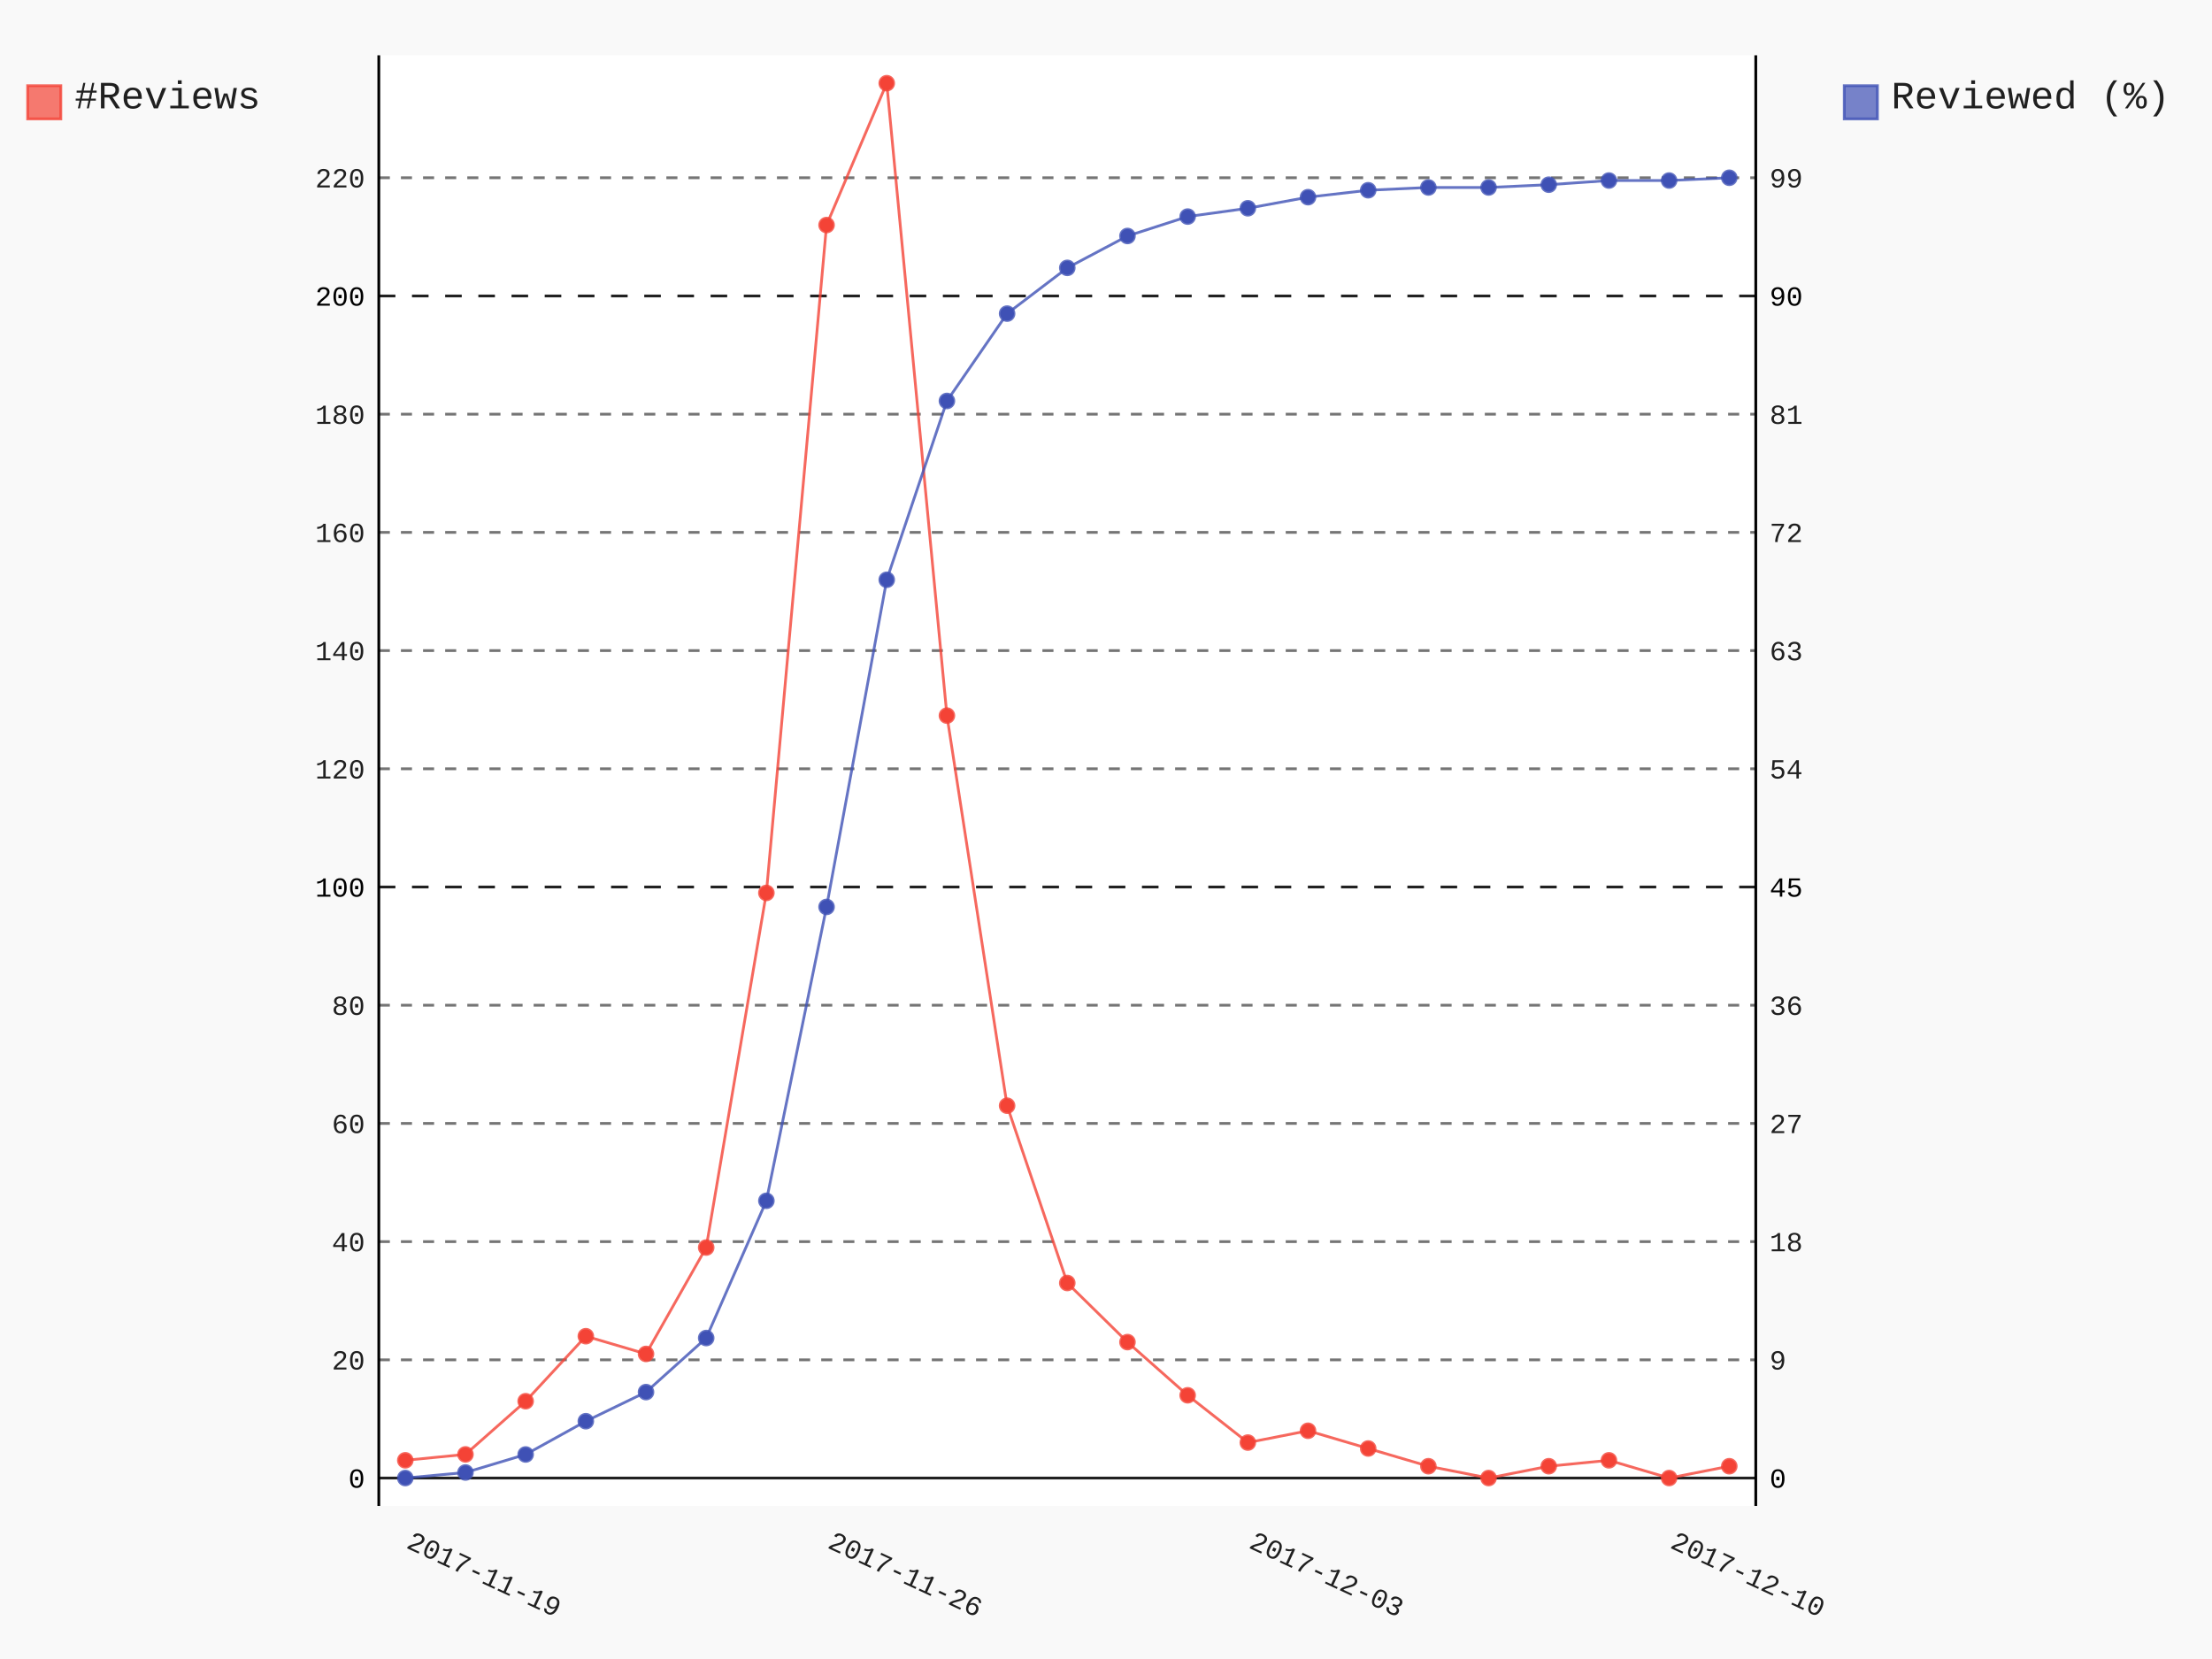
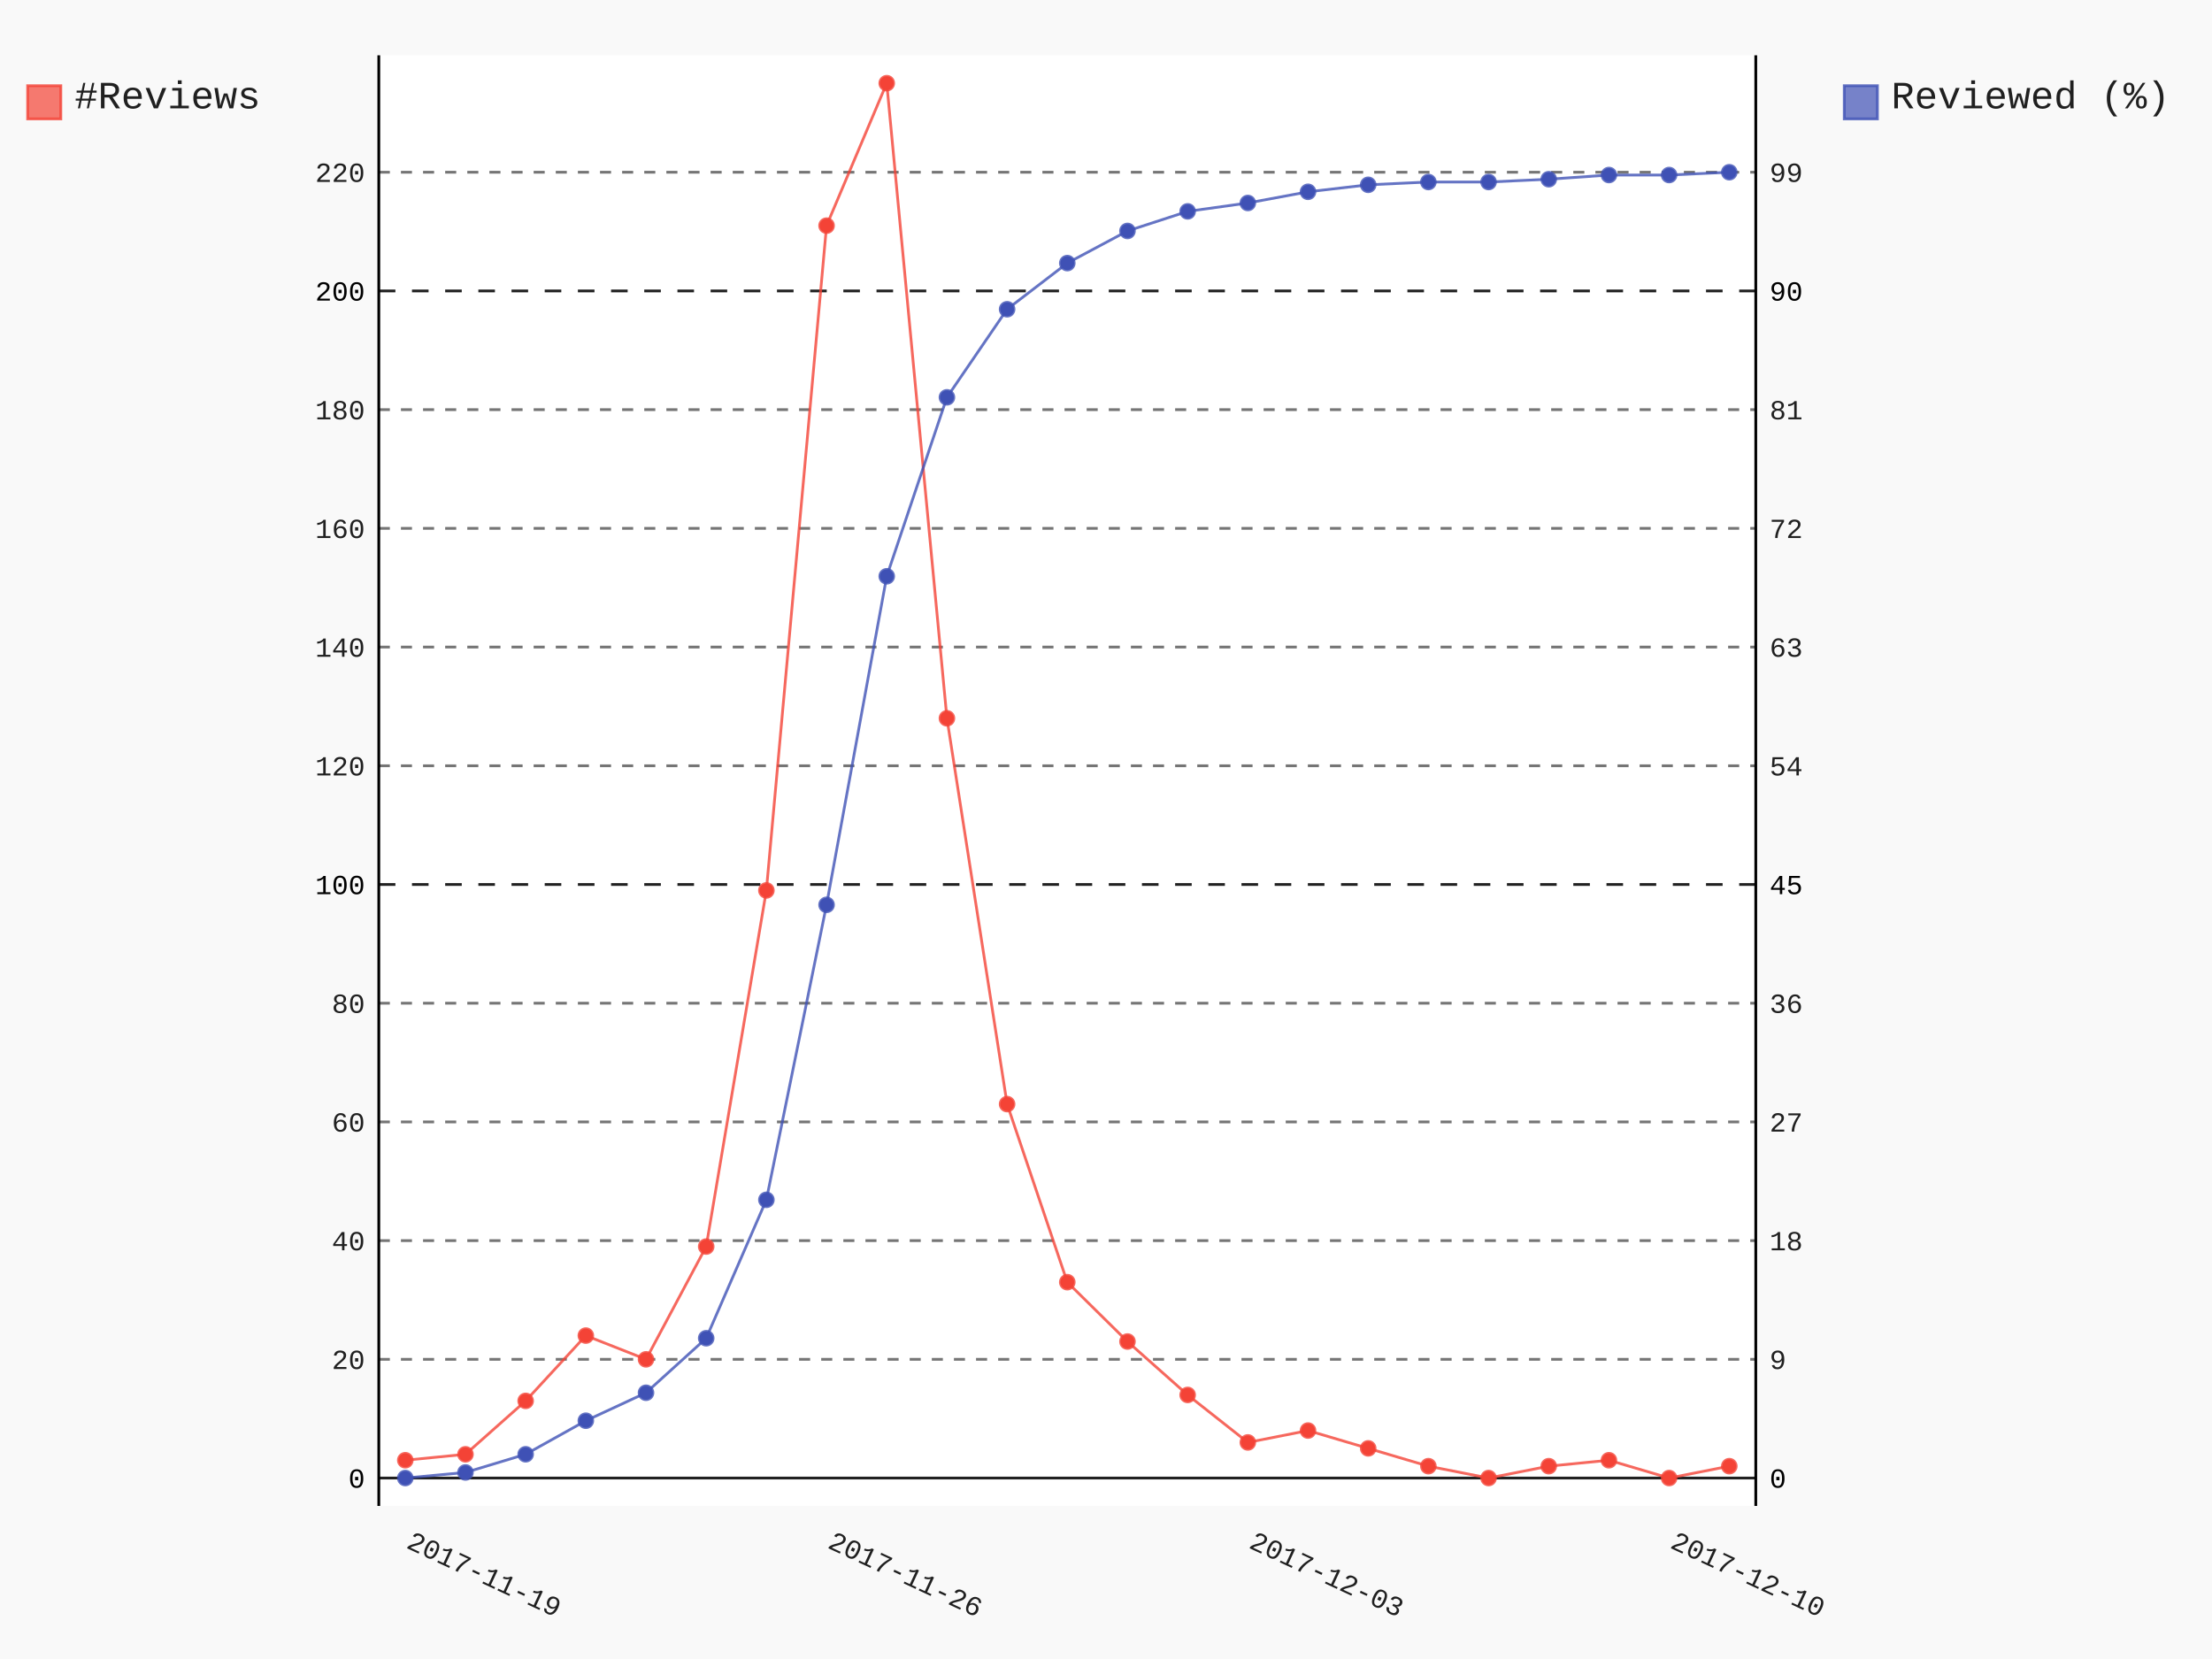
- <svg xmlns="http://www.w3.org/2000/svg" id="chart-f25bbb9a-86ba-4335-851e-9cafe14e88f5" class="pygal-chart" viewBox="0 0 800 600">
+ <svg xmlns="http://www.w3.org/2000/svg" id="chart-f5e2b807-43eb-4299-b26f-16a50b2652d1" class="pygal-chart" viewBox="0 0 800 600">
  <defs>
-     <style type="text/css">#chart-f25bbb9a-86ba-4335-851e-9cafe14e88f5{-webkit-user-select:none;-webkit-font-smoothing:antialiased;font-family:Consolas,"Liberation Mono",Menlo,Courier,monospace}#chart-f25bbb9a-86ba-4335-851e-9cafe14e88f5 .title{font-family:Consolas,"Liberation Mono",Menlo,Courier,monospace;font-size:16px}#chart-f25bbb9a-86ba-4335-851e-9cafe14e88f5 .legends .legend text{font-family:Consolas,"Liberation Mono",Menlo,Courier,monospace;font-size:14px}#chart-f25bbb9a-86ba-4335-851e-9cafe14e88f5 .axis text{font-family:Consolas,"Liberation Mono",Menlo,Courier,monospace;font-size:10px}#chart-f25bbb9a-86ba-4335-851e-9cafe14e88f5 .axis text.major{font-family:Consolas,"Liberation Mono",Menlo,Courier,monospace;font-size:10px}#chart-f25bbb9a-86ba-4335-851e-9cafe14e88f5 .text-overlay text.value{font-family:Consolas,"Liberation Mono",Menlo,Courier,monospace;font-size:16px}#chart-f25bbb9a-86ba-4335-851e-9cafe14e88f5 .text-overlay text.label{font-family:Consolas,"Liberation Mono",Menlo,Courier,monospace;font-size:10px}#chart-f25bbb9a-86ba-4335-851e-9cafe14e88f5 .tooltip{font-family:Consolas,"Liberation Mono",Menlo,Courier,monospace;font-size:14px}#chart-f25bbb9a-86ba-4335-851e-9cafe14e88f5 text.no_data{font-family:Consolas,"Liberation Mono",Menlo,Courier,monospace;font-size:64px}
- #chart-f25bbb9a-86ba-4335-851e-9cafe14e88f5{background-color:rgba(249,249,249,1)}#chart-f25bbb9a-86ba-4335-851e-9cafe14e88f5 path,#chart-f25bbb9a-86ba-4335-851e-9cafe14e88f5 line,#chart-f25bbb9a-86ba-4335-851e-9cafe14e88f5 rect,#chart-f25bbb9a-86ba-4335-851e-9cafe14e88f5 circle{-webkit-transition:150ms;-moz-transition:150ms;transition:150ms}#chart-f25bbb9a-86ba-4335-851e-9cafe14e88f5 .graph &gt; .background{fill:rgba(249,249,249,1)}#chart-f25bbb9a-86ba-4335-851e-9cafe14e88f5 .plot &gt; .background{fill:rgba(255,255,255,1)}#chart-f25bbb9a-86ba-4335-851e-9cafe14e88f5 .graph{fill:rgba(0,0,0,.87)}#chart-f25bbb9a-86ba-4335-851e-9cafe14e88f5 text.no_data{fill:rgba(0,0,0,1)}#chart-f25bbb9a-86ba-4335-851e-9cafe14e88f5 .title{fill:rgba(0,0,0,1)}#chart-f25bbb9a-86ba-4335-851e-9cafe14e88f5 .legends .legend text{fill:rgba(0,0,0,.87)}#chart-f25bbb9a-86ba-4335-851e-9cafe14e88f5 .legends .legend:hover text{fill:rgba(0,0,0,1)}#chart-f25bbb9a-86ba-4335-851e-9cafe14e88f5 .axis .line{stroke:rgba(0,0,0,1)}#chart-f25bbb9a-86ba-4335-851e-9cafe14e88f5 .axis .guide.line{stroke:rgba(0,0,0,.54)}#chart-f25bbb9a-86ba-4335-851e-9cafe14e88f5 .axis .major.line{stroke:rgba(0,0,0,.87)}#chart-f25bbb9a-86ba-4335-851e-9cafe14e88f5 .axis text.major{fill:rgba(0,0,0,1)}#chart-f25bbb9a-86ba-4335-851e-9cafe14e88f5 .axis.y .guides:hover .guide.line,#chart-f25bbb9a-86ba-4335-851e-9cafe14e88f5 .line-graph .axis.x .guides:hover .guide.line,#chart-f25bbb9a-86ba-4335-851e-9cafe14e88f5 .stackedline-graph .axis.x .guides:hover .guide.line,#chart-f25bbb9a-86ba-4335-851e-9cafe14e88f5 .xy-graph .axis.x .guides:hover .guide.line{stroke:rgba(0,0,0,1)}#chart-f25bbb9a-86ba-4335-851e-9cafe14e88f5 .axis .guides:hover text{fill:rgba(0,0,0,1)}#chart-f25bbb9a-86ba-4335-851e-9cafe14e88f5 .reactive{fill-opacity:.7;stroke-opacity:.8}#chart-f25bbb9a-86ba-4335-851e-9cafe14e88f5 .ci{stroke:rgba(0,0,0,.87)}#chart-f25bbb9a-86ba-4335-851e-9cafe14e88f5 .reactive.active,#chart-f25bbb9a-86ba-4335-851e-9cafe14e88f5 .active .reactive{fill-opacity:.8;stroke-opacity:.9;stroke-width:4}#chart-f25bbb9a-86ba-4335-851e-9cafe14e88f5 .ci .reactive.active{stroke-width:1.5}#chart-f25bbb9a-86ba-4335-851e-9cafe14e88f5 .series text{fill:rgba(0,0,0,1)}#chart-f25bbb9a-86ba-4335-851e-9cafe14e88f5 .tooltip rect{fill:rgba(255,255,255,1);stroke:rgba(0,0,0,1);-webkit-transition:opacity 150ms;-moz-transition:opacity 150ms;transition:opacity 150ms}#chart-f25bbb9a-86ba-4335-851e-9cafe14e88f5 .tooltip .label{fill:rgba(0,0,0,.87)}#chart-f25bbb9a-86ba-4335-851e-9cafe14e88f5 .tooltip .label{fill:rgba(0,0,0,.87)}#chart-f25bbb9a-86ba-4335-851e-9cafe14e88f5 .tooltip .legend{font-size:.8em;fill:rgba(0,0,0,.54)}#chart-f25bbb9a-86ba-4335-851e-9cafe14e88f5 .tooltip .x_label{font-size:.6em;fill:rgba(0,0,0,1)}#chart-f25bbb9a-86ba-4335-851e-9cafe14e88f5 .tooltip .xlink{font-size:.5em;text-decoration:underline}#chart-f25bbb9a-86ba-4335-851e-9cafe14e88f5 .tooltip .value{font-size:1.5em}#chart-f25bbb9a-86ba-4335-851e-9cafe14e88f5 .bound{font-size:.5em}#chart-f25bbb9a-86ba-4335-851e-9cafe14e88f5 .max-value{font-size:.75em;fill:rgba(0,0,0,.54)}#chart-f25bbb9a-86ba-4335-851e-9cafe14e88f5 .map-element{fill:rgba(255,255,255,1);stroke:rgba(0,0,0,.54) !important}#chart-f25bbb9a-86ba-4335-851e-9cafe14e88f5 .map-element .reactive{fill-opacity:inherit;stroke-opacity:inherit}#chart-f25bbb9a-86ba-4335-851e-9cafe14e88f5 .color-0,#chart-f25bbb9a-86ba-4335-851e-9cafe14e88f5 .color-0 a:visited{stroke:#F44336;fill:#F44336}#chart-f25bbb9a-86ba-4335-851e-9cafe14e88f5 .color-1,#chart-f25bbb9a-86ba-4335-851e-9cafe14e88f5 .color-1 a:visited{stroke:#3F51B5;fill:#3F51B5}#chart-f25bbb9a-86ba-4335-851e-9cafe14e88f5 .text-overlay .color-0 text{fill:black}#chart-f25bbb9a-86ba-4335-851e-9cafe14e88f5 .text-overlay .color-1 text{fill:black}
- #chart-f25bbb9a-86ba-4335-851e-9cafe14e88f5 text.no_data{text-anchor:middle}#chart-f25bbb9a-86ba-4335-851e-9cafe14e88f5 .guide.line{fill:none}#chart-f25bbb9a-86ba-4335-851e-9cafe14e88f5 .centered{text-anchor:middle}#chart-f25bbb9a-86ba-4335-851e-9cafe14e88f5 .title{text-anchor:middle}#chart-f25bbb9a-86ba-4335-851e-9cafe14e88f5 .legends .legend text{fill-opacity:1}#chart-f25bbb9a-86ba-4335-851e-9cafe14e88f5 .axis.x text{text-anchor:middle}#chart-f25bbb9a-86ba-4335-851e-9cafe14e88f5 .axis.x:not(.web) text[transform]{text-anchor:start}#chart-f25bbb9a-86ba-4335-851e-9cafe14e88f5 .axis.x:not(.web) text[transform].backwards{text-anchor:end}#chart-f25bbb9a-86ba-4335-851e-9cafe14e88f5 .axis.y text{text-anchor:end}#chart-f25bbb9a-86ba-4335-851e-9cafe14e88f5 .axis.y text[transform].backwards{text-anchor:start}#chart-f25bbb9a-86ba-4335-851e-9cafe14e88f5 .axis.y2 text{text-anchor:start}#chart-f25bbb9a-86ba-4335-851e-9cafe14e88f5 .axis.y2 text[transform].backwards{text-anchor:end}#chart-f25bbb9a-86ba-4335-851e-9cafe14e88f5 .axis .guide.line{stroke-dasharray:4,4}#chart-f25bbb9a-86ba-4335-851e-9cafe14e88f5 .axis .major.guide.line{stroke-dasharray:6,6}#chart-f25bbb9a-86ba-4335-851e-9cafe14e88f5 .horizontal .axis.y .guide.line,#chart-f25bbb9a-86ba-4335-851e-9cafe14e88f5 .horizontal .axis.y2 .guide.line,#chart-f25bbb9a-86ba-4335-851e-9cafe14e88f5 .vertical .axis.x .guide.line{opacity:0}#chart-f25bbb9a-86ba-4335-851e-9cafe14e88f5 .horizontal .axis.always_show .guide.line,#chart-f25bbb9a-86ba-4335-851e-9cafe14e88f5 .vertical .axis.always_show .guide.line{opacity:1 !important}#chart-f25bbb9a-86ba-4335-851e-9cafe14e88f5 .axis.y .guides:hover .guide.line,#chart-f25bbb9a-86ba-4335-851e-9cafe14e88f5 .axis.y2 .guides:hover .guide.line,#chart-f25bbb9a-86ba-4335-851e-9cafe14e88f5 .axis.x .guides:hover .guide.line{opacity:1}#chart-f25bbb9a-86ba-4335-851e-9cafe14e88f5 .axis .guides:hover text{opacity:1}#chart-f25bbb9a-86ba-4335-851e-9cafe14e88f5 .nofill{fill:none}#chart-f25bbb9a-86ba-4335-851e-9cafe14e88f5 .subtle-fill{fill-opacity:.2}#chart-f25bbb9a-86ba-4335-851e-9cafe14e88f5 .dot{stroke-width:1px;fill-opacity:1}#chart-f25bbb9a-86ba-4335-851e-9cafe14e88f5 .dot.active{stroke-width:5px}#chart-f25bbb9a-86ba-4335-851e-9cafe14e88f5 .dot.negative{fill:transparent}#chart-f25bbb9a-86ba-4335-851e-9cafe14e88f5 text,#chart-f25bbb9a-86ba-4335-851e-9cafe14e88f5 tspan{stroke:none !important}#chart-f25bbb9a-86ba-4335-851e-9cafe14e88f5 .series text.active{opacity:1}#chart-f25bbb9a-86ba-4335-851e-9cafe14e88f5 .tooltip rect{fill-opacity:.95;stroke-width:.5}#chart-f25bbb9a-86ba-4335-851e-9cafe14e88f5 .tooltip text{fill-opacity:1}#chart-f25bbb9a-86ba-4335-851e-9cafe14e88f5 .showable{visibility:hidden}#chart-f25bbb9a-86ba-4335-851e-9cafe14e88f5 .showable.shown{visibility:visible}#chart-f25bbb9a-86ba-4335-851e-9cafe14e88f5 .gauge-background{fill:rgba(229,229,229,1);stroke:none}#chart-f25bbb9a-86ba-4335-851e-9cafe14e88f5 .bg-lines{stroke:rgba(249,249,249,1);stroke-width:2px}</style>
+     <style type="text/css">#chart-f5e2b807-43eb-4299-b26f-16a50b2652d1{-webkit-user-select:none;-webkit-font-smoothing:antialiased;font-family:Consolas,"Liberation Mono",Menlo,Courier,monospace}#chart-f5e2b807-43eb-4299-b26f-16a50b2652d1 .title{font-family:Consolas,"Liberation Mono",Menlo,Courier,monospace;font-size:16px}#chart-f5e2b807-43eb-4299-b26f-16a50b2652d1 .legends .legend text{font-family:Consolas,"Liberation Mono",Menlo,Courier,monospace;font-size:14px}#chart-f5e2b807-43eb-4299-b26f-16a50b2652d1 .axis text{font-family:Consolas,"Liberation Mono",Menlo,Courier,monospace;font-size:10px}#chart-f5e2b807-43eb-4299-b26f-16a50b2652d1 .axis text.major{font-family:Consolas,"Liberation Mono",Menlo,Courier,monospace;font-size:10px}#chart-f5e2b807-43eb-4299-b26f-16a50b2652d1 .text-overlay text.value{font-family:Consolas,"Liberation Mono",Menlo,Courier,monospace;font-size:16px}#chart-f5e2b807-43eb-4299-b26f-16a50b2652d1 .text-overlay text.label{font-family:Consolas,"Liberation Mono",Menlo,Courier,monospace;font-size:10px}#chart-f5e2b807-43eb-4299-b26f-16a50b2652d1 .tooltip{font-family:Consolas,"Liberation Mono",Menlo,Courier,monospace;font-size:14px}#chart-f5e2b807-43eb-4299-b26f-16a50b2652d1 text.no_data{font-family:Consolas,"Liberation Mono",Menlo,Courier,monospace;font-size:64px}
+ #chart-f5e2b807-43eb-4299-b26f-16a50b2652d1{background-color:rgba(249,249,249,1)}#chart-f5e2b807-43eb-4299-b26f-16a50b2652d1 path,#chart-f5e2b807-43eb-4299-b26f-16a50b2652d1 line,#chart-f5e2b807-43eb-4299-b26f-16a50b2652d1 rect,#chart-f5e2b807-43eb-4299-b26f-16a50b2652d1 circle{-webkit-transition:150ms;-moz-transition:150ms;transition:150ms}#chart-f5e2b807-43eb-4299-b26f-16a50b2652d1 .graph &gt; .background{fill:rgba(249,249,249,1)}#chart-f5e2b807-43eb-4299-b26f-16a50b2652d1 .plot &gt; .background{fill:rgba(255,255,255,1)}#chart-f5e2b807-43eb-4299-b26f-16a50b2652d1 .graph{fill:rgba(0,0,0,.87)}#chart-f5e2b807-43eb-4299-b26f-16a50b2652d1 text.no_data{fill:rgba(0,0,0,1)}#chart-f5e2b807-43eb-4299-b26f-16a50b2652d1 .title{fill:rgba(0,0,0,1)}#chart-f5e2b807-43eb-4299-b26f-16a50b2652d1 .legends .legend text{fill:rgba(0,0,0,.87)}#chart-f5e2b807-43eb-4299-b26f-16a50b2652d1 .legends .legend:hover text{fill:rgba(0,0,0,1)}#chart-f5e2b807-43eb-4299-b26f-16a50b2652d1 .axis .line{stroke:rgba(0,0,0,1)}#chart-f5e2b807-43eb-4299-b26f-16a50b2652d1 .axis .guide.line{stroke:rgba(0,0,0,.54)}#chart-f5e2b807-43eb-4299-b26f-16a50b2652d1 .axis .major.line{stroke:rgba(0,0,0,.87)}#chart-f5e2b807-43eb-4299-b26f-16a50b2652d1 .axis text.major{fill:rgba(0,0,0,1)}#chart-f5e2b807-43eb-4299-b26f-16a50b2652d1 .axis.y .guides:hover .guide.line,#chart-f5e2b807-43eb-4299-b26f-16a50b2652d1 .line-graph .axis.x .guides:hover .guide.line,#chart-f5e2b807-43eb-4299-b26f-16a50b2652d1 .stackedline-graph .axis.x .guides:hover .guide.line,#chart-f5e2b807-43eb-4299-b26f-16a50b2652d1 .xy-graph .axis.x .guides:hover .guide.line{stroke:rgba(0,0,0,1)}#chart-f5e2b807-43eb-4299-b26f-16a50b2652d1 .axis .guides:hover text{fill:rgba(0,0,0,1)}#chart-f5e2b807-43eb-4299-b26f-16a50b2652d1 .reactive{fill-opacity:.7;stroke-opacity:.8}#chart-f5e2b807-43eb-4299-b26f-16a50b2652d1 .ci{stroke:rgba(0,0,0,.87)}#chart-f5e2b807-43eb-4299-b26f-16a50b2652d1 .reactive.active,#chart-f5e2b807-43eb-4299-b26f-16a50b2652d1 .active .reactive{fill-opacity:.8;stroke-opacity:.9;stroke-width:4}#chart-f5e2b807-43eb-4299-b26f-16a50b2652d1 .ci .reactive.active{stroke-width:1.5}#chart-f5e2b807-43eb-4299-b26f-16a50b2652d1 .series text{fill:rgba(0,0,0,1)}#chart-f5e2b807-43eb-4299-b26f-16a50b2652d1 .tooltip rect{fill:rgba(255,255,255,1);stroke:rgba(0,0,0,1);-webkit-transition:opacity 150ms;-moz-transition:opacity 150ms;transition:opacity 150ms}#chart-f5e2b807-43eb-4299-b26f-16a50b2652d1 .tooltip .label{fill:rgba(0,0,0,.87)}#chart-f5e2b807-43eb-4299-b26f-16a50b2652d1 .tooltip .label{fill:rgba(0,0,0,.87)}#chart-f5e2b807-43eb-4299-b26f-16a50b2652d1 .tooltip .legend{font-size:.8em;fill:rgba(0,0,0,.54)}#chart-f5e2b807-43eb-4299-b26f-16a50b2652d1 .tooltip .x_label{font-size:.6em;fill:rgba(0,0,0,1)}#chart-f5e2b807-43eb-4299-b26f-16a50b2652d1 .tooltip .xlink{font-size:.5em;text-decoration:underline}#chart-f5e2b807-43eb-4299-b26f-16a50b2652d1 .tooltip .value{font-size:1.5em}#chart-f5e2b807-43eb-4299-b26f-16a50b2652d1 .bound{font-size:.5em}#chart-f5e2b807-43eb-4299-b26f-16a50b2652d1 .max-value{font-size:.75em;fill:rgba(0,0,0,.54)}#chart-f5e2b807-43eb-4299-b26f-16a50b2652d1 .map-element{fill:rgba(255,255,255,1);stroke:rgba(0,0,0,.54) !important}#chart-f5e2b807-43eb-4299-b26f-16a50b2652d1 .map-element .reactive{fill-opacity:inherit;stroke-opacity:inherit}#chart-f5e2b807-43eb-4299-b26f-16a50b2652d1 .color-0,#chart-f5e2b807-43eb-4299-b26f-16a50b2652d1 .color-0 a:visited{stroke:#F44336;fill:#F44336}#chart-f5e2b807-43eb-4299-b26f-16a50b2652d1 .color-1,#chart-f5e2b807-43eb-4299-b26f-16a50b2652d1 .color-1 a:visited{stroke:#3F51B5;fill:#3F51B5}#chart-f5e2b807-43eb-4299-b26f-16a50b2652d1 .text-overlay .color-0 text{fill:black}#chart-f5e2b807-43eb-4299-b26f-16a50b2652d1 .text-overlay .color-1 text{fill:black}
+ #chart-f5e2b807-43eb-4299-b26f-16a50b2652d1 text.no_data{text-anchor:middle}#chart-f5e2b807-43eb-4299-b26f-16a50b2652d1 .guide.line{fill:none}#chart-f5e2b807-43eb-4299-b26f-16a50b2652d1 .centered{text-anchor:middle}#chart-f5e2b807-43eb-4299-b26f-16a50b2652d1 .title{text-anchor:middle}#chart-f5e2b807-43eb-4299-b26f-16a50b2652d1 .legends .legend text{fill-opacity:1}#chart-f5e2b807-43eb-4299-b26f-16a50b2652d1 .axis.x text{text-anchor:middle}#chart-f5e2b807-43eb-4299-b26f-16a50b2652d1 .axis.x:not(.web) text[transform]{text-anchor:start}#chart-f5e2b807-43eb-4299-b26f-16a50b2652d1 .axis.x:not(.web) text[transform].backwards{text-anchor:end}#chart-f5e2b807-43eb-4299-b26f-16a50b2652d1 .axis.y text{text-anchor:end}#chart-f5e2b807-43eb-4299-b26f-16a50b2652d1 .axis.y text[transform].backwards{text-anchor:start}#chart-f5e2b807-43eb-4299-b26f-16a50b2652d1 .axis.y2 text{text-anchor:start}#chart-f5e2b807-43eb-4299-b26f-16a50b2652d1 .axis.y2 text[transform].backwards{text-anchor:end}#chart-f5e2b807-43eb-4299-b26f-16a50b2652d1 .axis .guide.line{stroke-dasharray:4,4}#chart-f5e2b807-43eb-4299-b26f-16a50b2652d1 .axis .major.guide.line{stroke-dasharray:6,6}#chart-f5e2b807-43eb-4299-b26f-16a50b2652d1 .horizontal .axis.y .guide.line,#chart-f5e2b807-43eb-4299-b26f-16a50b2652d1 .horizontal .axis.y2 .guide.line,#chart-f5e2b807-43eb-4299-b26f-16a50b2652d1 .vertical .axis.x .guide.line{opacity:0}#chart-f5e2b807-43eb-4299-b26f-16a50b2652d1 .horizontal .axis.always_show .guide.line,#chart-f5e2b807-43eb-4299-b26f-16a50b2652d1 .vertical .axis.always_show .guide.line{opacity:1 !important}#chart-f5e2b807-43eb-4299-b26f-16a50b2652d1 .axis.y .guides:hover .guide.line,#chart-f5e2b807-43eb-4299-b26f-16a50b2652d1 .axis.y2 .guides:hover .guide.line,#chart-f5e2b807-43eb-4299-b26f-16a50b2652d1 .axis.x .guides:hover .guide.line{opacity:1}#chart-f5e2b807-43eb-4299-b26f-16a50b2652d1 .axis .guides:hover text{opacity:1}#chart-f5e2b807-43eb-4299-b26f-16a50b2652d1 .nofill{fill:none}#chart-f5e2b807-43eb-4299-b26f-16a50b2652d1 .subtle-fill{fill-opacity:.2}#chart-f5e2b807-43eb-4299-b26f-16a50b2652d1 .dot{stroke-width:1px;fill-opacity:1}#chart-f5e2b807-43eb-4299-b26f-16a50b2652d1 .dot.active{stroke-width:5px}#chart-f5e2b807-43eb-4299-b26f-16a50b2652d1 .dot.negative{fill:transparent}#chart-f5e2b807-43eb-4299-b26f-16a50b2652d1 text,#chart-f5e2b807-43eb-4299-b26f-16a50b2652d1 tspan{stroke:none !important}#chart-f5e2b807-43eb-4299-b26f-16a50b2652d1 .series text.active{opacity:1}#chart-f5e2b807-43eb-4299-b26f-16a50b2652d1 .tooltip rect{fill-opacity:.95;stroke-width:.5}#chart-f5e2b807-43eb-4299-b26f-16a50b2652d1 .tooltip text{fill-opacity:1}#chart-f5e2b807-43eb-4299-b26f-16a50b2652d1 .showable{visibility:hidden}#chart-f5e2b807-43eb-4299-b26f-16a50b2652d1 .showable.shown{visibility:visible}#chart-f5e2b807-43eb-4299-b26f-16a50b2652d1 .gauge-background{fill:rgba(229,229,229,1);stroke:none}#chart-f5e2b807-43eb-4299-b26f-16a50b2652d1 .bg-lines{stroke:rgba(249,249,249,1);stroke-width:2px}</style>
  </defs>
  <g class="graph dateline-graph vertical">
    <rect class="background" height="600" width="800" x="0" y="0" />
    <g class="plot" transform="translate(137, 20)">
      <rect class="background" height="524.643" width="498.0" x="0" y="0" />
      <g class="axis y always_show">
        <g class="guides">
          <path class="axis major line" d="M0 514.554 h498" />
          <text class="major" x="-5" y="518.054">0</text>
        </g>
        <g class="guides">
-           <path class="guide line" d="M0 471.802 h498" />
-           <text class="" x="-5" y="475.302">20</text>
-         </g>
-         <g class="guides">
-           <path class="guide line" d="M0 429.051 h498" />
-           <text class="" x="-5" y="432.551">40</text>
-         </g>
-         <g class="guides">
-           <path class="guide line" d="M0 386.3 h498" />
-           <text class="" x="-5" y="389.8">60</text>
-         </g>
-         <g class="guides">
-           <path class="guide line" d="M0 343.549 h498" />
-           <text class="" x="-5" y="347.049">80</text>
-         </g>
-         <g class="guides">
-           <path class="major guide line" d="M0 300.798 h498" />
-           <text class="major" x="-5" y="304.298">100</text>
-         </g>
-         <g class="guides">
-           <path class="guide line" d="M0 258.046 h498" />
-           <text class="" x="-5" y="261.546">120</text>
-         </g>
-         <g class="guides">
-           <path class="guide line" d="M0 215.295 h498" />
-           <text class="" x="-5" y="218.795">140</text>
-         </g>
-         <g class="guides">
-           <path class="guide line" d="M0 172.544 h498" />
-           <text class="" x="-5" y="176.044">160</text>
-         </g>
-         <g class="guides">
-           <path class="guide line" d="M0 129.793 h498" />
-           <text class="" x="-5" y="133.293">180</text>
-         </g>
-         <g class="guides">
-           <path class="major guide line" d="M0 87.041 h498" />
-           <text class="major" x="-5" y="90.541">200</text>
-         </g>
-         <g class="guides">
-           <path class="guide line" d="M0 44.29 h498" />
-           <text class="" x="-5" y="47.79">220</text>
+           <path class="guide line" d="M0 471.62 h498" />
+           <text class="" x="-5" y="475.12">20</text>
+         </g>
+         <g class="guides">
+           <path class="guide line" d="M0 428.687 h498" />
+           <text class="" x="-5" y="432.187">40</text>
+         </g>
+         <g class="guides">
+           <path class="guide line" d="M0 385.754 h498" />
+           <text class="" x="-5" y="389.254">60</text>
+         </g>
+         <g class="guides">
+           <path class="guide line" d="M0 342.821 h498" />
+           <text class="" x="-5" y="346.321">80</text>
+         </g>
+         <g class="guides">
+           <path class="major guide line" d="M0 299.888 h498" />
+           <text class="major" x="-5" y="303.388">100</text>
+         </g>
+         <g class="guides">
+           <path class="guide line" d="M0 256.955 h498" />
+           <text class="" x="-5" y="260.455">120</text>
+         </g>
+         <g class="guides">
+           <path class="guide line" d="M0 214.022 h498" />
+           <text class="" x="-5" y="217.522">140</text>
+         </g>
+         <g class="guides">
+           <path class="guide line" d="M0 171.089 h498" />
+           <text class="" x="-5" y="174.589">160</text>
+         </g>
+         <g class="guides">
+           <path class="guide line" d="M0 128.155 h498" />
+           <text class="" x="-5" y="131.655">180</text>
+         </g>
+         <g class="guides">
+           <path class="major guide line" d="M0 85.222 h498" />
+           <text class="major" x="-5" y="88.722">200</text>
+         </g>
+         <g class="guides">
+           <path class="guide line" d="M0 42.289 h498" />
+           <text class="" x="-5" y="45.789">220</text>
        </g>
      </g>
      <g class="axis y2">
        <g class="guides">
          <text class="major" x="503.0" y="518.054">0</text>
        </g>
        <g class="guides">
-           <text class="" x="503.0" y="475.302">9</text>
-         </g>
-         <g class="guides">
-           <text class="" x="503.0" y="432.551">18</text>
-         </g>
-         <g class="guides">
-           <text class="" x="503.0" y="389.8">27</text>
-         </g>
-         <g class="guides">
-           <text class="" x="503.0" y="347.049">36</text>
-         </g>
-         <g class="guides">
-           <text class="major" x="503.0" y="304.298">45</text>
-         </g>
-         <g class="guides">
-           <text class="" x="503.0" y="261.546">54</text>
-         </g>
-         <g class="guides">
-           <text class="" x="503.0" y="218.795">63</text>
-         </g>
-         <g class="guides">
-           <text class="" x="503.0" y="176.044">72</text>
-         </g>
-         <g class="guides">
-           <text class="" x="503.0" y="133.293">81</text>
-         </g>
-         <g class="guides">
-           <text class="major" x="503.0" y="90.541">90</text>
-         </g>
-         <g class="guides">
-           <text class="" x="503.0" y="47.79">99</text>
+           <text class="" x="503.0" y="475.12">9</text>
+         </g>
+         <g class="guides">
+           <text class="" x="503.0" y="432.187">18</text>
+         </g>
+         <g class="guides">
+           <text class="" x="503.0" y="389.254">27</text>
+         </g>
+         <g class="guides">
+           <text class="" x="503.0" y="346.321">36</text>
+         </g>
+         <g class="guides">
+           <text class="major" x="503.0" y="303.388">45</text>
+         </g>
+         <g class="guides">
+           <text class="" x="503.0" y="260.455">54</text>
+         </g>
+         <g class="guides">
+           <text class="" x="503.0" y="217.522">63</text>
+         </g>
+         <g class="guides">
+           <text class="" x="503.0" y="174.589">72</text>
+         </g>
+         <g class="guides">
+           <text class="" x="503.0" y="131.655">81</text>
+         </g>
+         <g class="guides">
+           <text class="major" x="503.0" y="88.722">90</text>
+         </g>
+         <g class="guides">
+           <text class="" x="503.0" y="45.789">99</text>
        </g>
      </g>
      <g class="axis x">
        <path class="line" d="M0 0 v524.643" />
        <g class="guides">
          <path class="guide line" d="M9.577 0 v524.643" />
          <text class="" x="9.577" y="539.643" transform="rotate(25 9.576923 539.6429)">2017-11-19</text>
        </g>
        <g class="guides">
          <path class="guide line" d="M161.937 0 v524.643" />
          <text class="" x="161.937" y="539.643" transform="rotate(25 161.9371 539.6429)">2017-11-26</text>
        </g>
        <g class="guides">
          <path class="guide line" d="M314.297 0 v524.643" />
          <text class="" x="314.297" y="539.643" transform="rotate(25 314.2972 539.6429)">2017-12-03</text>
        </g>
        <g class="guides">
          <path class="guide line" d="M466.657 0 v524.643" />
          <text class="" x="466.657" y="539.643" transform="rotate(25 466.6573 539.6429)">2017-12-10</text>
        </g>
        <path class="line" d="M498 0 v524.643" />
      </g>
      <g class="series serie-0 color-0">
-         <path class="line reactive nofill" d="M9.577 508.141 L31.343 506.003 53.108 486.765 74.874 463.252 96.64 469.665 118.406 431.189 140.171 302.935 161.937 61.391 183.703 10.089 205.469 238.808 227.234 379.887 249 444.014 270.766 465.39 292.531 484.628 314.297 501.728 336.063 497.453 357.829 503.866 379.594 510.278 401.36 514.554 423.126 510.278 444.892 508.141 466.657 514.554 488.423 510.278" />
+         <path class="line reactive nofill" d="M9.577 508.114 L31.343 505.967 53.108 486.647 74.874 463.034 96.64 471.62 118.406 430.834 140.171 302.035 161.937 61.609 183.703 10.089 205.469 239.782 227.234 379.314 249 443.714 270.766 465.181 292.531 484.5 314.297 501.674 336.063 497.38 357.829 503.82 379.594 510.26 401.36 514.554 423.126 510.26 444.892 508.114 466.657 514.554 488.423 510.26" />
      </g>
      <g class="series serie-1 color-1">
-         <path class="line reactive nofill" d="M9.577 514.554 L31.343 512.548 53.108 506.031 74.874 493.998 96.64 483.47 118.406 463.918 140.171 414.284 161.937 307.999 183.703 189.681 205.469 125.007 227.234 93.422 249 76.878 270.766 65.347 292.531 58.328 314.297 55.32 336.063 51.309 357.829 48.802 379.594 47.8 401.36 47.8 423.126 46.797 444.892 45.293 466.657 45.293 488.423 44.29" />
+         <path class="line reactive nofill" d="M9.577 514.554 L31.343 512.531 53.108 505.958 74.874 493.823 96.64 483.71 118.406 463.99 140.171 413.932 161.937 307.243 183.703 188.418 205.469 123.697 227.234 91.842 249 75.156 270.766 63.526 292.531 56.447 314.297 53.413 336.063 49.368 357.829 46.84 379.594 45.829 401.36 45.829 423.126 44.817 444.892 43.3 466.657 43.3 488.423 42.289" />
      </g>
    </g>
    <g class="titles" />
    <g class="plot overlay" transform="translate(137, 20)">
      <g class="series serie-0 color-0">
        <g class="dots">
-           <circle class="dot reactive tooltip-trigger" cx="9.577" cy="508.141" r="2.5" />
-         </g>
-         <g class="dots">
-           <circle class="dot reactive tooltip-trigger" cx="31.343" cy="506.003" r="2.5" />
-         </g>
-         <g class="dots">
-           <circle class="dot reactive tooltip-trigger" cx="53.108" cy="486.765" r="2.5" />
-         </g>
-         <g class="dots">
-           <circle class="dot reactive tooltip-trigger" cx="74.874" cy="463.252" r="2.5" />
-         </g>
-         <g class="dots">
-           <circle class="dot reactive tooltip-trigger" cx="96.64" cy="469.665" r="2.5" />
-         </g>
-         <g class="dots">
-           <circle class="dot reactive tooltip-trigger" cx="118.406" cy="431.189" r="2.5" />
-         </g>
-         <g class="dots">
-           <circle class="dot reactive tooltip-trigger" cx="140.171" cy="302.935" r="2.5" />
-         </g>
-         <g class="dots">
-           <circle class="dot reactive tooltip-trigger" cx="161.937" cy="61.391" r="2.5" />
+           <circle class="dot reactive tooltip-trigger" cx="9.577" cy="508.114" r="2.5" />
+         </g>
+         <g class="dots">
+           <circle class="dot reactive tooltip-trigger" cx="31.343" cy="505.967" r="2.5" />
+         </g>
+         <g class="dots">
+           <circle class="dot reactive tooltip-trigger" cx="53.108" cy="486.647" r="2.5" />
+         </g>
+         <g class="dots">
+           <circle class="dot reactive tooltip-trigger" cx="74.874" cy="463.034" r="2.5" />
+         </g>
+         <g class="dots">
+           <circle class="dot reactive tooltip-trigger" cx="96.64" cy="471.62" r="2.5" />
+         </g>
+         <g class="dots">
+           <circle class="dot reactive tooltip-trigger" cx="118.406" cy="430.834" r="2.5" />
+         </g>
+         <g class="dots">
+           <circle class="dot reactive tooltip-trigger" cx="140.171" cy="302.035" r="2.5" />
+         </g>
+         <g class="dots">
+           <circle class="dot reactive tooltip-trigger" cx="161.937" cy="61.609" r="2.5" />
        </g>
        <g class="dots">
          <circle class="dot reactive tooltip-trigger" cx="183.703" cy="10.089" r="2.5" />
        </g>
        <g class="dots">
-           <circle class="dot reactive tooltip-trigger" cx="205.469" cy="238.808" r="2.5" />
-         </g>
-         <g class="dots">
-           <circle class="dot reactive tooltip-trigger" cx="227.234" cy="379.887" r="2.5" />
-         </g>
-         <g class="dots">
-           <circle class="dot reactive tooltip-trigger" cx="249.0" cy="444.014" r="2.5" />
-         </g>
-         <g class="dots">
-           <circle class="dot reactive tooltip-trigger" cx="270.766" cy="465.39" r="2.5" />
-         </g>
-         <g class="dots">
-           <circle class="dot reactive tooltip-trigger" cx="292.531" cy="484.628" r="2.5" />
-         </g>
-         <g class="dots">
-           <circle class="dot reactive tooltip-trigger" cx="314.297" cy="501.728" r="2.5" />
-         </g>
-         <g class="dots">
-           <circle class="dot reactive tooltip-trigger" cx="336.063" cy="497.453" r="2.5" />
-         </g>
-         <g class="dots">
-           <circle class="dot reactive tooltip-trigger" cx="357.829" cy="503.866" r="2.5" />
-         </g>
-         <g class="dots">
-           <circle class="dot reactive tooltip-trigger" cx="379.594" cy="510.278" r="2.5" />
+           <circle class="dot reactive tooltip-trigger" cx="205.469" cy="239.782" r="2.5" />
+         </g>
+         <g class="dots">
+           <circle class="dot reactive tooltip-trigger" cx="227.234" cy="379.314" r="2.5" />
+         </g>
+         <g class="dots">
+           <circle class="dot reactive tooltip-trigger" cx="249.0" cy="443.714" r="2.5" />
+         </g>
+         <g class="dots">
+           <circle class="dot reactive tooltip-trigger" cx="270.766" cy="465.181" r="2.5" />
+         </g>
+         <g class="dots">
+           <circle class="dot reactive tooltip-trigger" cx="292.531" cy="484.5" r="2.5" />
+         </g>
+         <g class="dots">
+           <circle class="dot reactive tooltip-trigger" cx="314.297" cy="501.674" r="2.5" />
+         </g>
+         <g class="dots">
+           <circle class="dot reactive tooltip-trigger" cx="336.063" cy="497.38" r="2.5" />
+         </g>
+         <g class="dots">
+           <circle class="dot reactive tooltip-trigger" cx="357.829" cy="503.82" r="2.5" />
+         </g>
+         <g class="dots">
+           <circle class="dot reactive tooltip-trigger" cx="379.594" cy="510.26" r="2.5" />
        </g>
        <g class="dots">
          <circle class="dot reactive tooltip-trigger" cx="401.36" cy="514.554" r="2.5" />
        </g>
        <g class="dots">
-           <circle class="dot reactive tooltip-trigger" cx="423.126" cy="510.278" r="2.5" />
-         </g>
-         <g class="dots">
-           <circle class="dot reactive tooltip-trigger" cx="444.892" cy="508.141" r="2.5" />
+           <circle class="dot reactive tooltip-trigger" cx="423.126" cy="510.26" r="2.5" />
+         </g>
+         <g class="dots">
+           <circle class="dot reactive tooltip-trigger" cx="444.892" cy="508.114" r="2.5" />
        </g>
        <g class="dots">
          <circle class="dot reactive tooltip-trigger" cx="466.657" cy="514.554" r="2.5" />
        </g>
        <g class="dots">
-           <circle class="dot reactive tooltip-trigger" cx="488.423" cy="510.278" r="2.5" />
+           <circle class="dot reactive tooltip-trigger" cx="488.423" cy="510.26" r="2.5" />
        </g>
      </g>
      <g class="series serie-1 color-1">
        <g class="dots">
          <circle class="dot reactive tooltip-trigger" cx="9.577" cy="514.554" r="2.5" />
        </g>
        <g class="dots">
-           <circle class="dot reactive tooltip-trigger" cx="31.343" cy="512.548" r="2.5" />
-         </g>
-         <g class="dots">
-           <circle class="dot reactive tooltip-trigger" cx="53.108" cy="506.031" r="2.5" />
-         </g>
-         <g class="dots">
-           <circle class="dot reactive tooltip-trigger" cx="74.874" cy="493.998" r="2.5" />
-         </g>
-         <g class="dots">
-           <circle class="dot reactive tooltip-trigger" cx="96.64" cy="483.47" r="2.5" />
-         </g>
-         <g class="dots">
-           <circle class="dot reactive tooltip-trigger" cx="118.406" cy="463.918" r="2.5" />
-         </g>
-         <g class="dots">
-           <circle class="dot reactive tooltip-trigger" cx="140.171" cy="414.284" r="2.5" />
-         </g>
-         <g class="dots">
-           <circle class="dot reactive tooltip-trigger" cx="161.937" cy="307.999" r="2.5" />
-         </g>
-         <g class="dots">
-           <circle class="dot reactive tooltip-trigger" cx="183.703" cy="189.681" r="2.5" />
-         </g>
-         <g class="dots">
-           <circle class="dot reactive tooltip-trigger" cx="205.469" cy="125.007" r="2.5" />
-         </g>
-         <g class="dots">
-           <circle class="dot reactive tooltip-trigger" cx="227.234" cy="93.422" r="2.5" />
-         </g>
-         <g class="dots">
-           <circle class="dot reactive tooltip-trigger" cx="249.0" cy="76.878" r="2.5" />
-         </g>
-         <g class="dots">
-           <circle class="dot reactive tooltip-trigger" cx="270.766" cy="65.347" r="2.5" />
-         </g>
-         <g class="dots">
-           <circle class="dot reactive tooltip-trigger" cx="292.531" cy="58.328" r="2.5" />
-         </g>
-         <g class="dots">
-           <circle class="dot reactive tooltip-trigger" cx="314.297" cy="55.32" r="2.5" />
-         </g>
-         <g class="dots">
-           <circle class="dot reactive tooltip-trigger" cx="336.063" cy="51.309" r="2.5" />
-         </g>
-         <g class="dots">
-           <circle class="dot reactive tooltip-trigger" cx="357.829" cy="48.802" r="2.5" />
-         </g>
-         <g class="dots">
-           <circle class="dot reactive tooltip-trigger" cx="379.594" cy="47.8" r="2.5" />
-         </g>
-         <g class="dots">
-           <circle class="dot reactive tooltip-trigger" cx="401.36" cy="47.8" r="2.5" />
-         </g>
-         <g class="dots">
-           <circle class="dot reactive tooltip-trigger" cx="423.126" cy="46.797" r="2.5" />
-         </g>
-         <g class="dots">
-           <circle class="dot reactive tooltip-trigger" cx="444.892" cy="45.293" r="2.5" />
-         </g>
-         <g class="dots">
-           <circle class="dot reactive tooltip-trigger" cx="466.657" cy="45.293" r="2.5" />
-         </g>
-         <g class="dots">
-           <circle class="dot reactive tooltip-trigger" cx="488.423" cy="44.29" r="2.5" />
+           <circle class="dot reactive tooltip-trigger" cx="31.343" cy="512.531" r="2.5" />
+         </g>
+         <g class="dots">
+           <circle class="dot reactive tooltip-trigger" cx="53.108" cy="505.958" r="2.5" />
+         </g>
+         <g class="dots">
+           <circle class="dot reactive tooltip-trigger" cx="74.874" cy="493.823" r="2.5" />
+         </g>
+         <g class="dots">
+           <circle class="dot reactive tooltip-trigger" cx="96.64" cy="483.71" r="2.5" />
+         </g>
+         <g class="dots">
+           <circle class="dot reactive tooltip-trigger" cx="118.406" cy="463.99" r="2.5" />
+         </g>
+         <g class="dots">
+           <circle class="dot reactive tooltip-trigger" cx="140.171" cy="413.932" r="2.5" />
+         </g>
+         <g class="dots">
+           <circle class="dot reactive tooltip-trigger" cx="161.937" cy="307.243" r="2.5" />
+         </g>
+         <g class="dots">
+           <circle class="dot reactive tooltip-trigger" cx="183.703" cy="188.418" r="2.5" />
+         </g>
+         <g class="dots">
+           <circle class="dot reactive tooltip-trigger" cx="205.469" cy="123.697" r="2.5" />
+         </g>
+         <g class="dots">
+           <circle class="dot reactive tooltip-trigger" cx="227.234" cy="91.842" r="2.5" />
+         </g>
+         <g class="dots">
+           <circle class="dot reactive tooltip-trigger" cx="249.0" cy="75.156" r="2.5" />
+         </g>
+         <g class="dots">
+           <circle class="dot reactive tooltip-trigger" cx="270.766" cy="63.526" r="2.5" />
+         </g>
+         <g class="dots">
+           <circle class="dot reactive tooltip-trigger" cx="292.531" cy="56.447" r="2.5" />
+         </g>
+         <g class="dots">
+           <circle class="dot reactive tooltip-trigger" cx="314.297" cy="53.413" r="2.5" />
+         </g>
+         <g class="dots">
+           <circle class="dot reactive tooltip-trigger" cx="336.063" cy="49.368" r="2.5" />
+         </g>
+         <g class="dots">
+           <circle class="dot reactive tooltip-trigger" cx="357.829" cy="46.84" r="2.5" />
+         </g>
+         <g class="dots">
+           <circle class="dot reactive tooltip-trigger" cx="379.594" cy="45.829" r="2.5" />
+         </g>
+         <g class="dots">
+           <circle class="dot reactive tooltip-trigger" cx="401.36" cy="45.829" r="2.5" />
+         </g>
+         <g class="dots">
+           <circle class="dot reactive tooltip-trigger" cx="423.126" cy="44.817" r="2.5" />
+         </g>
+         <g class="dots">
+           <circle class="dot reactive tooltip-trigger" cx="444.892" cy="43.3" r="2.5" />
+         </g>
+         <g class="dots">
+           <circle class="dot reactive tooltip-trigger" cx="466.657" cy="43.3" r="2.5" />
+         </g>
+         <g class="dots">
+           <circle class="dot reactive tooltip-trigger" cx="488.423" cy="42.289" r="2.5" />
        </g>
      </g>
    </g>
    <g class="plot text-overlay" transform="translate(137, 20)">
      <g class="series serie-0 color-0" />
      <g class="series serie-1 color-1" />
    </g>
    <g class="plot tooltip-overlay" transform="translate(137, 20)">
      <g class="tooltip" style="opacity: 0" transform="translate(0 0)">
        <rect class="tooltip-box" height="0" rx="0" ry="0" width="0" />
        <g class="text" />
      </g>
    </g>
    <g class="legends" transform="translate(10, 30)">
      <g class="legend reactive activate-serie" id="activate-serie-0">
        <rect class="color-0 reactive" height="12" width="12" x="0.0" y="1.0" />
        <text x="17.0" y="9.2">#Reviews</text>
      </g>
    </g>
    <g class="legends" transform="translate(667, 30)">
      <g class="legend reactive activate-serie" id="activate-serie-1">
        <rect class="color-1 reactive" height="12" width="12" x="0.0" y="1.0" />
        <text x="17.0" y="9.2">Reviewed (%)</text>
      </g>
    </g>
  </g>
</svg>
